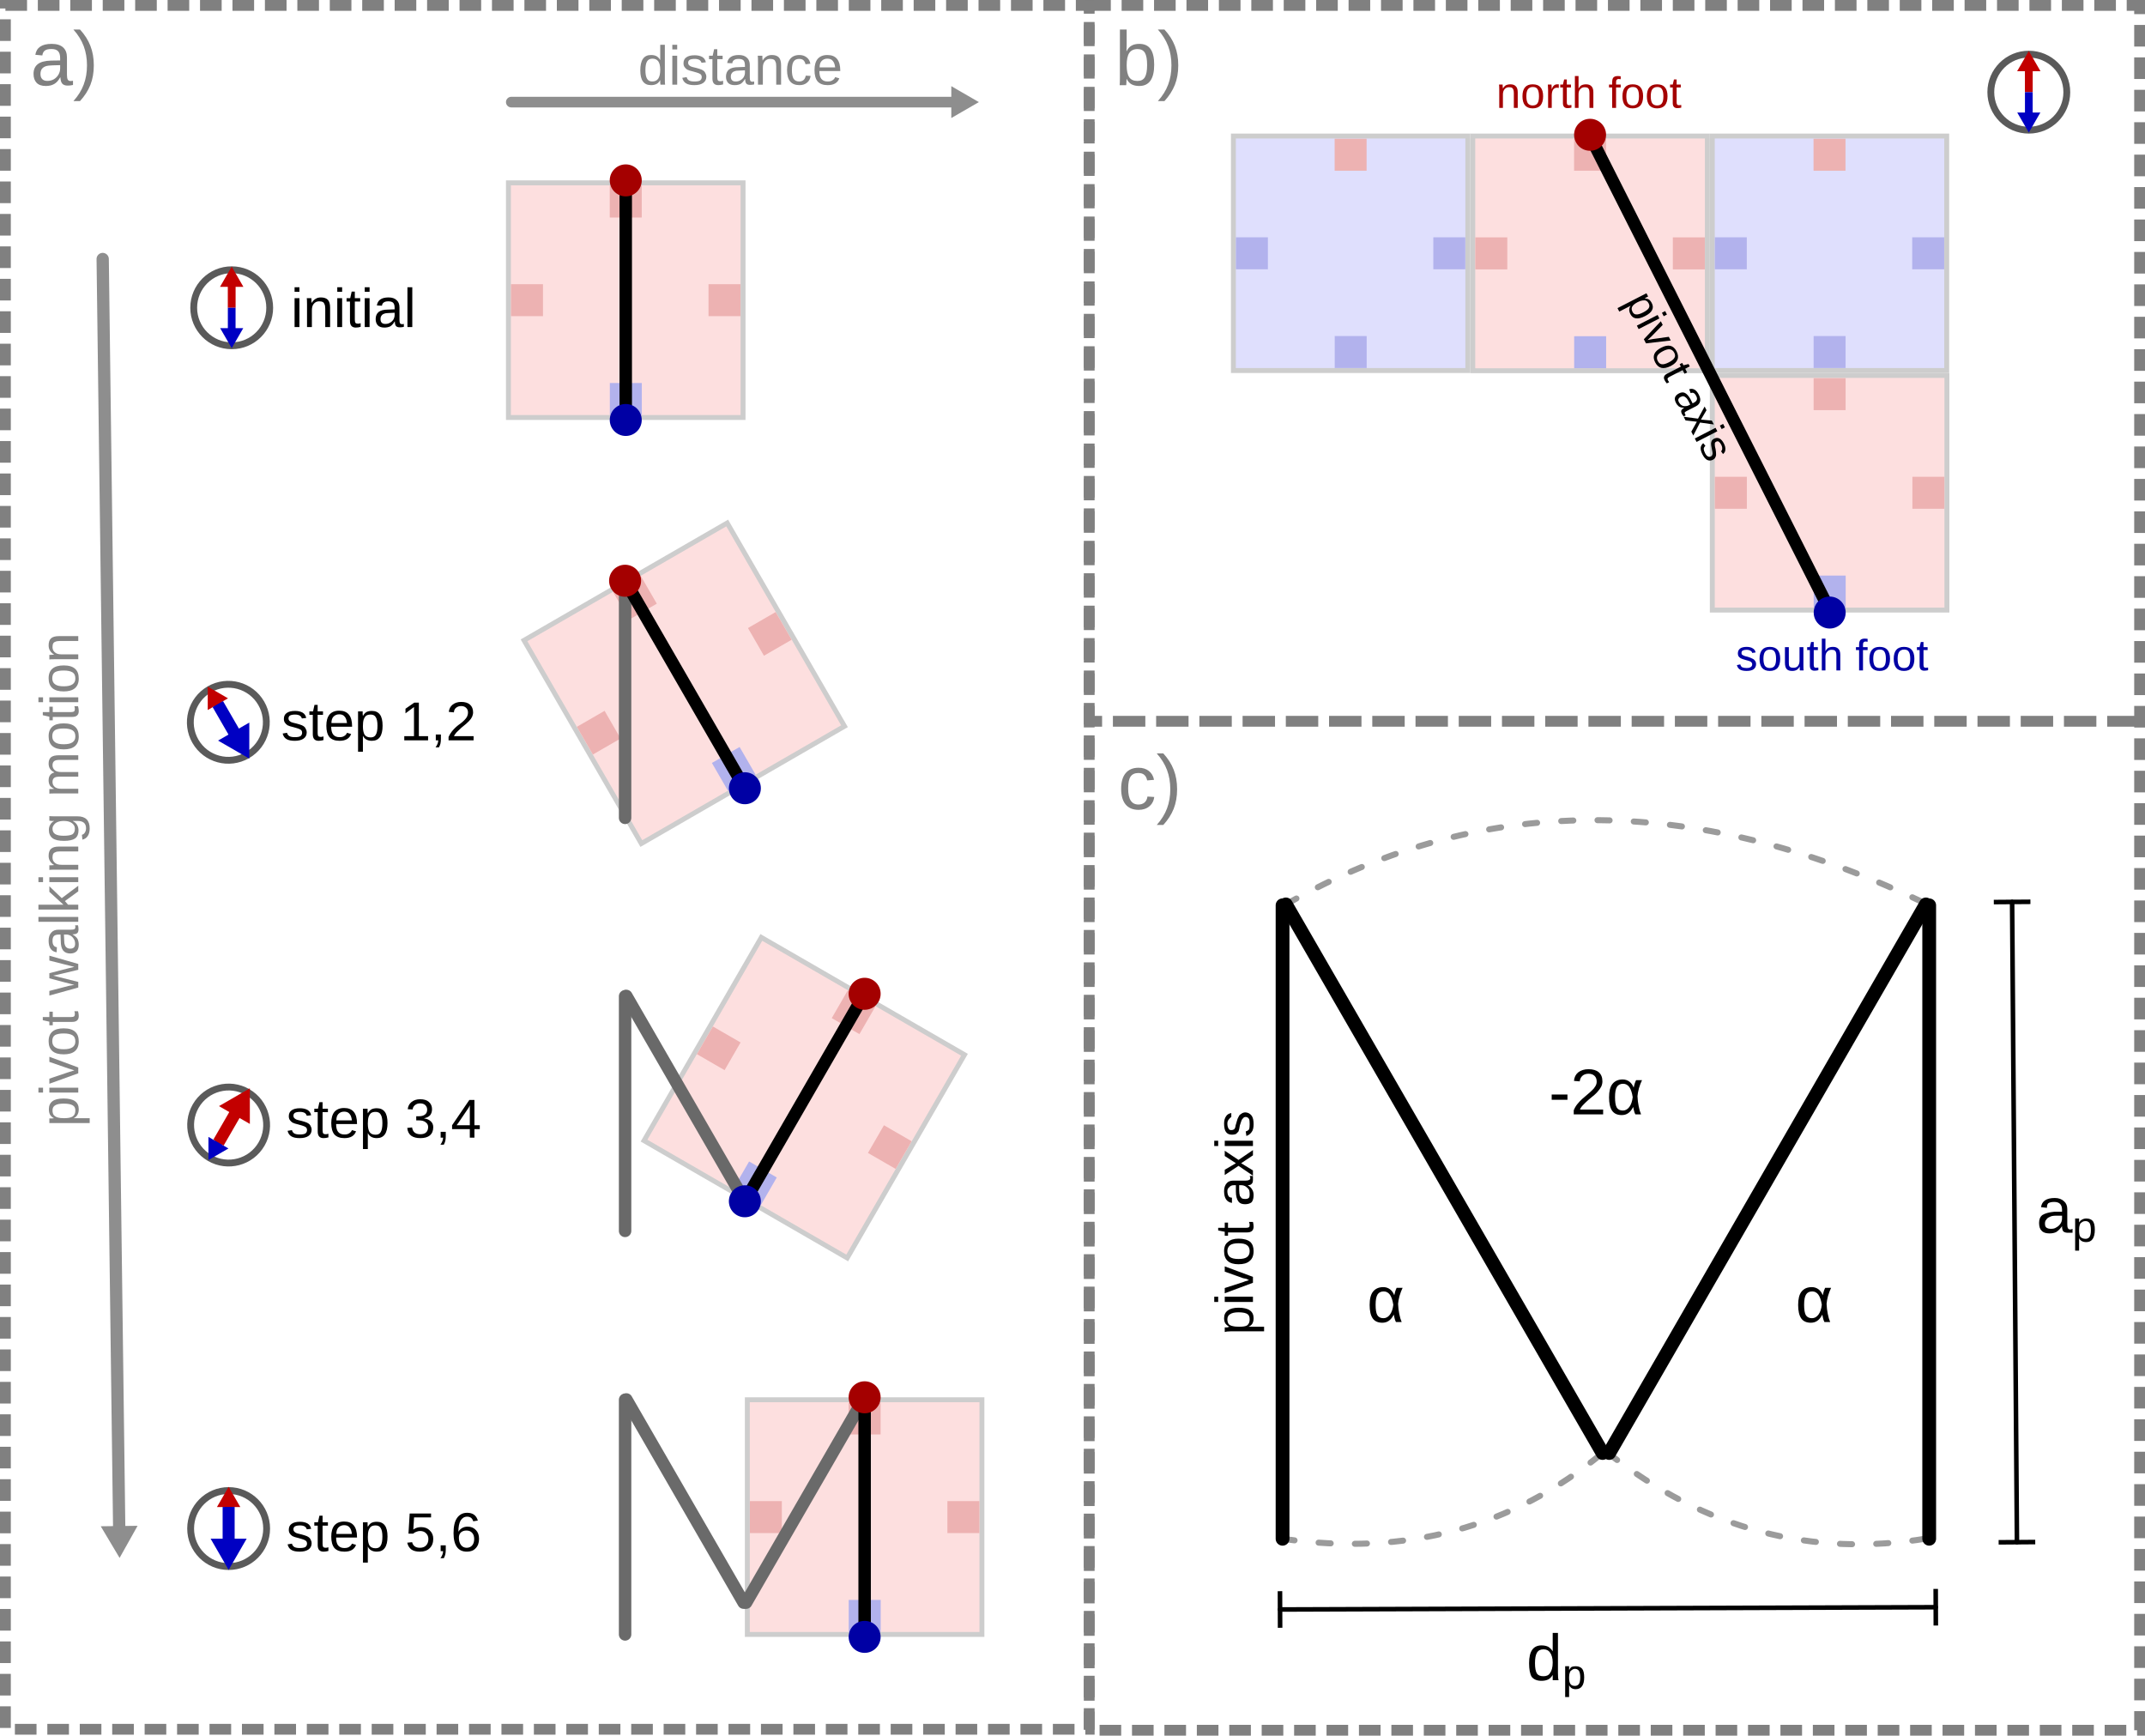
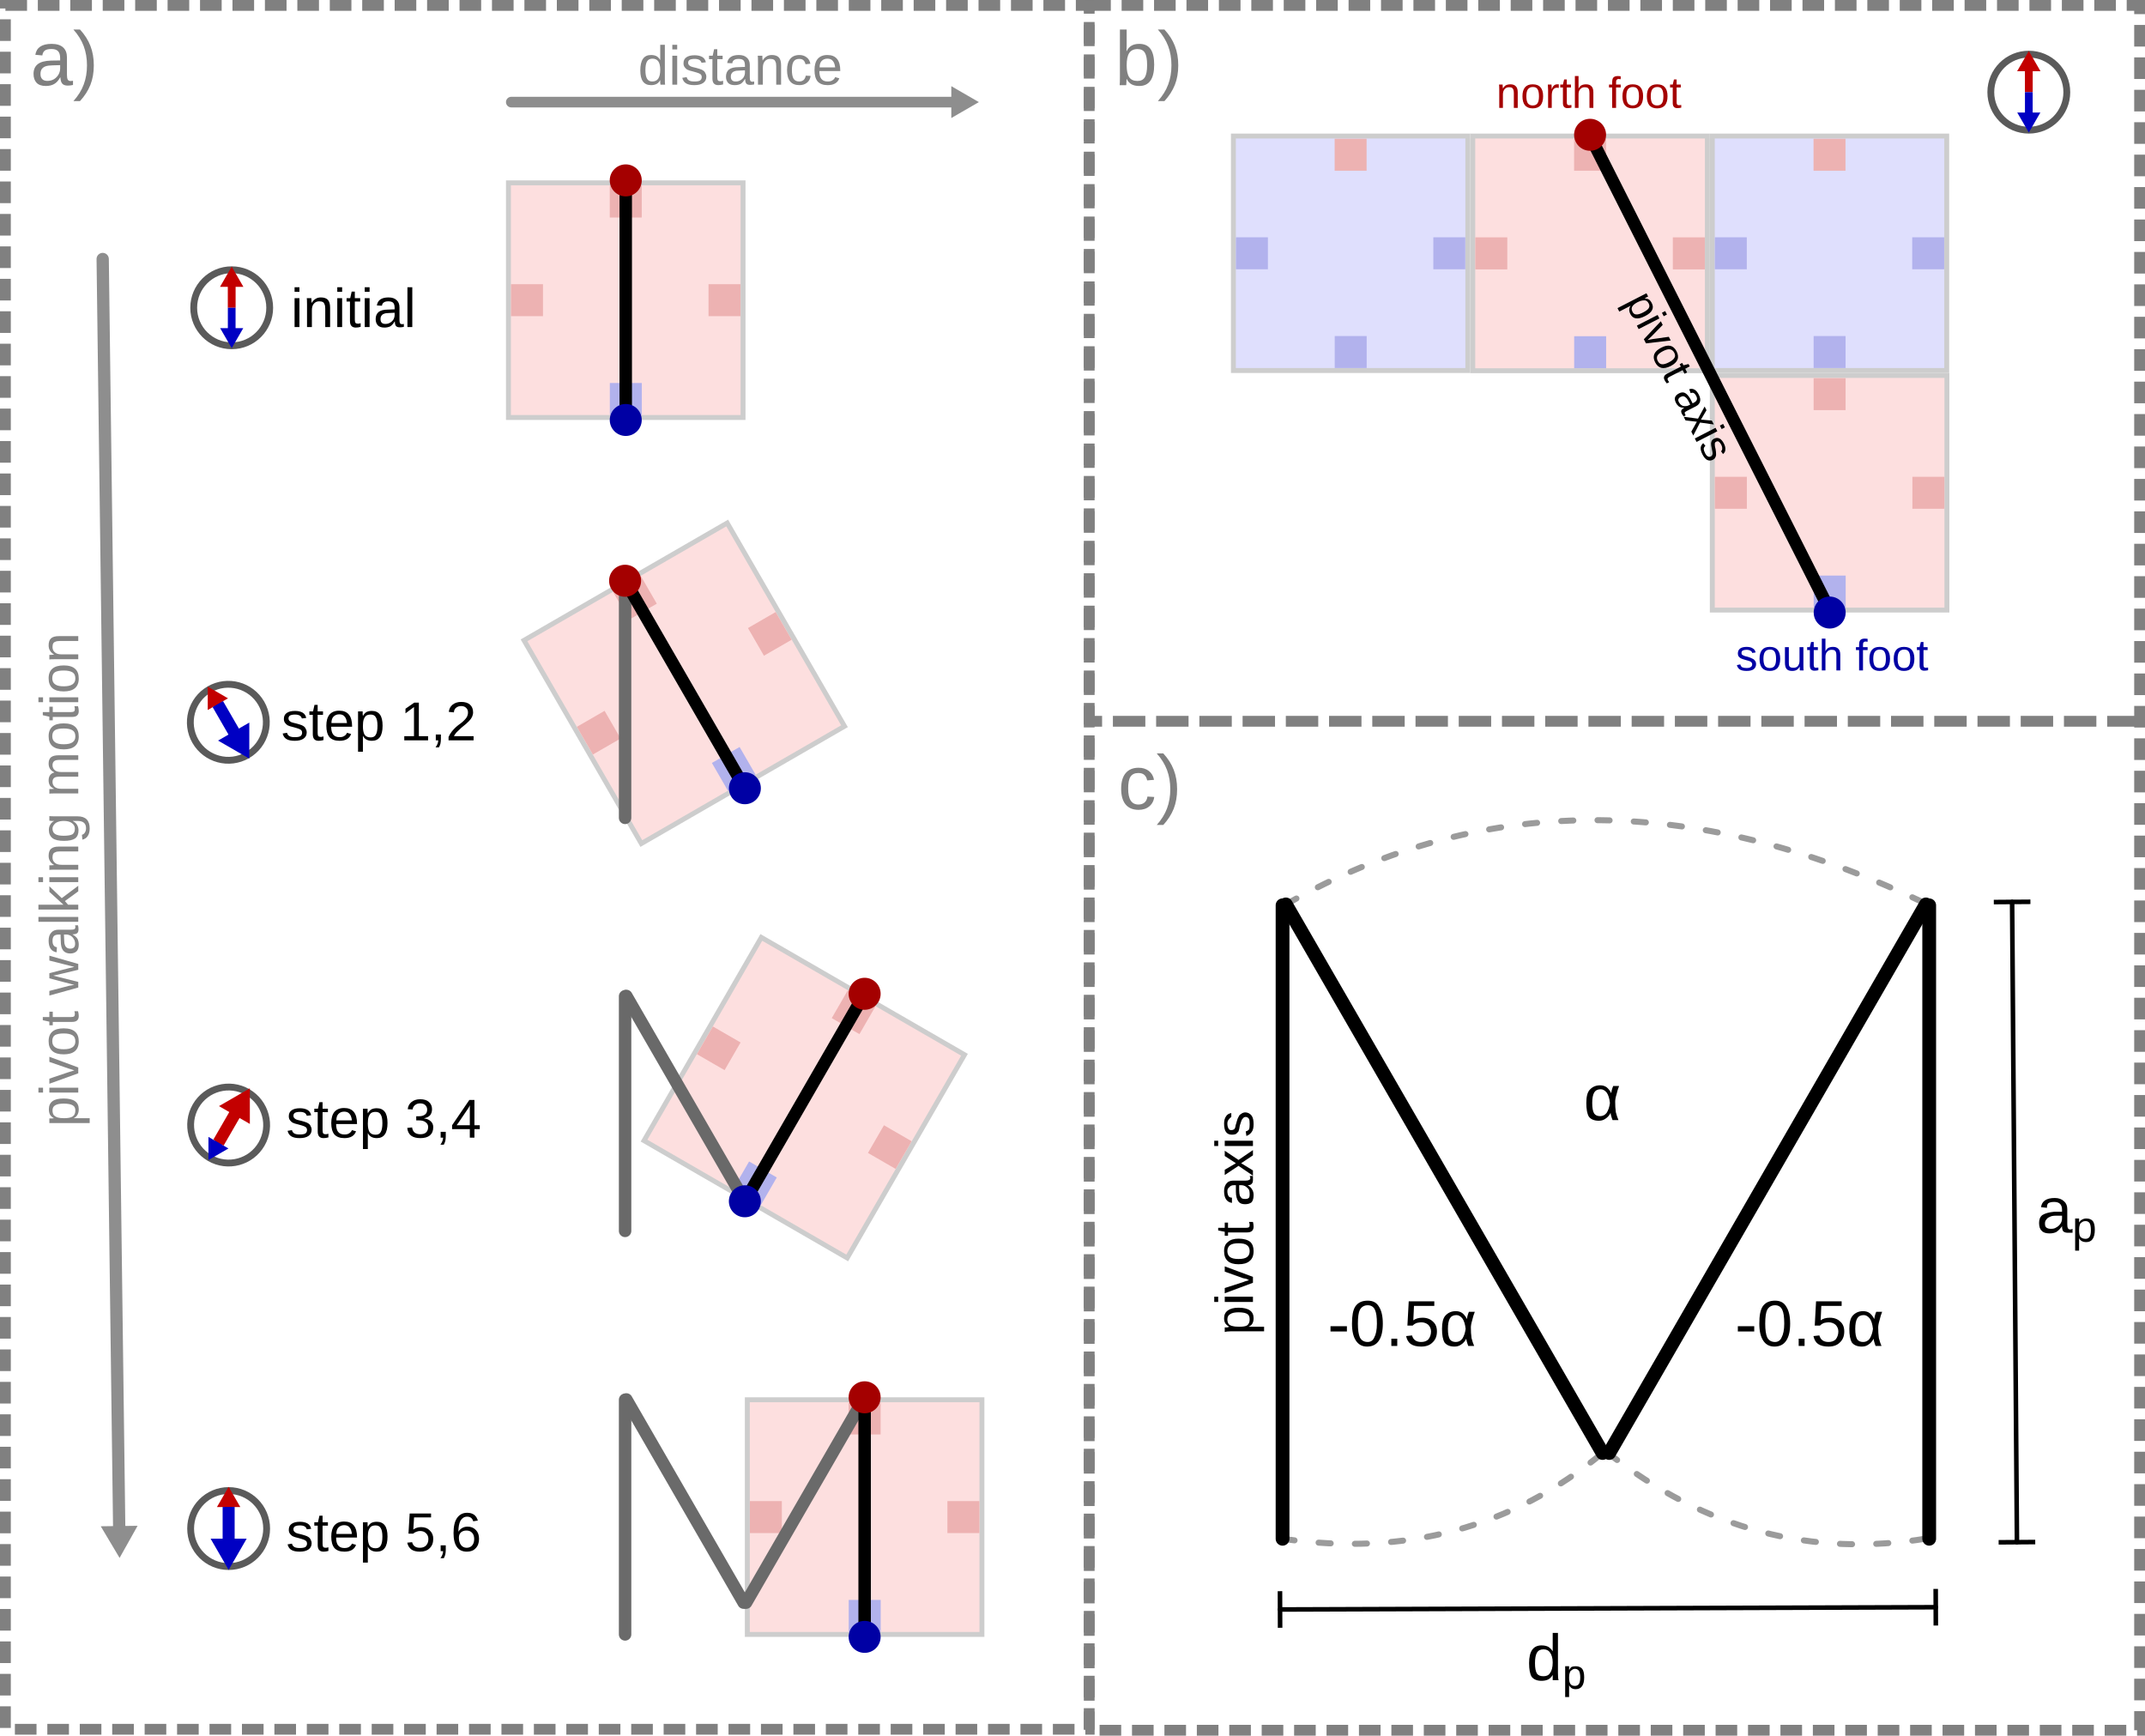
<svg xmlns="http://www.w3.org/2000/svg" width="137.941mm" height="111.6mm" viewBox="0 0 137.941 111.6" version="1.1" id="svg582">
  <defs id="defs579">
    <marker style="overflow:visible" id="marker39533" refX="0" refY="0" orient="auto" markerWidth="1" markerHeight="8" viewBox="0 0 1 8" preserveAspectRatio="xMidYMid">
      <path style="fill:none;stroke:context-stroke;stroke-width:1" d="M 0,4 V -4" id="path39531" />
    </marker>
    <marker style="overflow:visible" id="TriangleStart" refX="0" refY="0" orient="auto-start-reverse" markerWidth="2.595" markerHeight="3" viewBox="0 0 5.324 6.155" preserveAspectRatio="xMidYMid">
      <path transform="scale(0.5)" style="fill:context-stroke;fill-rule:evenodd;stroke:context-stroke;stroke-width:1pt" d="M 5.77,0 -2.88,5 V -5 Z" id="path135" />
    </marker>
    <marker style="overflow:visible" id="TriangleStart-1" refX="0" refY="0" orient="auto-start-reverse" markerWidth="3" markerHeight="3" viewBox="0 0 5.324 6.155" preserveAspectRatio="xMidYMid">
      <path transform="scale(0.5)" style="fill:context-stroke;fill-rule:evenodd;stroke:context-stroke;stroke-width:1pt" d="M 5.77,0 -2.88,5 V -5 Z" id="path135-2" />
    </marker>
    <marker style="overflow:visible" id="TriangleStart-3" refX="0" refY="0" orient="auto-start-reverse" markerWidth="3" markerHeight="3" viewBox="0 0 5.324 6.155" preserveAspectRatio="xMidYMid">
      <path transform="scale(0.5)" style="fill:context-stroke;fill-rule:evenodd;stroke:context-stroke;stroke-width:1pt" d="M 5.77,0 -2.88,5 V -5 Z" id="path135-6" />
    </marker>
    <marker style="overflow:visible" id="TriangleStart-1-7" refX="0" refY="0" orient="auto-start-reverse" markerWidth="3" markerHeight="3" viewBox="0 0 5.324 6.155" preserveAspectRatio="xMidYMid">
      <path transform="scale(0.5)" style="fill:context-stroke;fill-rule:evenodd;stroke:context-stroke;stroke-width:1pt" d="M 5.77,0 -2.88,5 V -5 Z" id="path135-2-5" />
    </marker>
    <marker style="overflow:visible" id="TriangleStart-3-9" refX="0" refY="0" orient="auto-start-reverse" markerWidth="3" markerHeight="3" viewBox="0 0 5.324 6.155" preserveAspectRatio="xMidYMid">
      <path transform="scale(0.5)" style="fill:context-stroke;fill-rule:evenodd;stroke:context-stroke;stroke-width:1pt" d="M 5.77,0 -2.88,5 V -5 Z" id="path135-6-1" />
    </marker>
    <marker style="overflow:visible" id="TriangleStart-1-7-2" refX="0" refY="0" orient="auto-start-reverse" markerWidth="3" markerHeight="3" viewBox="0 0 5.324 6.155" preserveAspectRatio="xMidYMid">
      <path transform="scale(0.5)" style="fill:context-stroke;fill-rule:evenodd;stroke:context-stroke;stroke-width:1pt" d="M 5.77,0 -2.88,5 V -5 Z" id="path135-2-5-7" />
    </marker>
    <marker style="overflow:visible" id="TriangleStart-1-7-25" refX="0" refY="0" orient="auto-start-reverse" markerWidth="3" markerHeight="3" viewBox="0 0 5.324 6.155" preserveAspectRatio="xMidYMid">
      <path transform="scale(0.5)" style="fill:context-stroke;fill-rule:evenodd;stroke:context-stroke;stroke-width:1pt" d="M 5.77,0 -2.88,5 V -5 Z" id="path135-2-5-4" />
    </marker>
    <marker style="overflow:visible" id="TriangleStart-3-7" refX="0" refY="0" orient="auto-start-reverse" markerWidth="3" markerHeight="3" viewBox="0 0 5.324 6.155" preserveAspectRatio="xMidYMid">
      <path transform="scale(0.5)" style="fill:context-stroke;fill-rule:evenodd;stroke:context-stroke;stroke-width:1pt" d="M 5.77,0 -2.88,5 V -5 Z" id="path135-6-4" />
    </marker>
    <marker style="overflow:visible" id="TriangleStart-0" refX="0" refY="0" orient="auto-start-reverse" markerWidth="2.595" markerHeight="3" viewBox="0 0 5.324 6.155" preserveAspectRatio="xMidYMid">
      <path transform="scale(0.5)" style="fill:context-stroke;fill-rule:evenodd;stroke:context-stroke;stroke-width:1pt" d="M 5.77,0 -2.88,5 V -5 Z" id="path135-7" />
    </marker>
    <marker style="overflow:visible" id="TriangleStart-1-8" refX="0" refY="0" orient="auto-start-reverse" markerWidth="3" markerHeight="3" viewBox="0 0 5.324 6.155" preserveAspectRatio="xMidYMid">
      <path transform="scale(0.5)" style="fill:context-stroke;fill-rule:evenodd;stroke:context-stroke;stroke-width:1pt" d="M 5.77,0 -2.88,5 V -5 Z" id="path135-2-6" />
    </marker>
    <rect x="575.823" y="8.122" width="28.757" height="30.628" id="rect14254-8-0" />
    <rect x="575.823" y="8.122" width="28.757" height="30.628" id="rect14254-8-0-7" />
    <rect x="575.823" y="8.122" width="28.757" height="30.628" id="rect14254-8-0-1" />
  </defs>
  <g id="layer1" style="opacity:1" transform="translate(-8.404208,10.74582)">
    <g id="g42631" transform="translate(-4.196447,-1.668381)">
      <g id="g5956" style="display:inline;opacity:1" transform="translate(70.56144,-35.02128)">
        <g id="g4746-9-1-2-0" transform="rotate(90,44.15202,46.81101)" style="opacity:0.302">
          <g id="g3873-5-36-9-6-9" transform="matrix(0,-0.2719861,0.2719861,0,29.17056,44.81489)">
            <rect style="fill:#9696fa;fill-opacity:1;stroke:#5a5a5a;stroke-width:1.165;stroke-opacity:1" id="rect234-3-0-4-6-1" width="55.428" height="55.428" x="22.082" y="10.522" />
            <rect style="fill:#c30000;fill-opacity:1;stroke:#c30000;stroke-width:1.165;stroke-opacity:1" id="rect1102-5-6-7-4-7" width="6.393" height="6.393" x="46.6" y="11.737" />
            <rect style="fill:#0000c3;fill-opacity:1;stroke:#0000c3;stroke-width:1.165;stroke-opacity:1" id="rect1102-3-6-2-8-9-7" width="6.393" height="6.393" x="23.264" y="35.04" />
            <rect style="fill:#0000c3;fill-opacity:1;stroke:#0100c3;stroke-width:1.165;stroke-opacity:1" id="rect1102-3-7-2-6-4-5-1" width="6.393" height="6.393" x="46.619" y="58.384" />
            <rect style="fill:#0000c3;fill-opacity:1;stroke:#0000c3;stroke-width:1.165;stroke-opacity:1" id="rect1102-6-9-1-5-0-1" width="6.393" height="6.393" x="69.933" y="35.04" />
          </g>
          <g id="g3873-5-3-8-0-4-5" transform="matrix(0,-0.2719861,0.2719861,0,29.17056,75.61178)">
            <rect style="fill:#9696fa;fill-opacity:1;stroke:#5a5a5a;stroke-width:1.165;stroke-opacity:1" id="rect234-3-6-7-3-8-9" width="55.428" height="55.428" x="22.082" y="10.522" />
            <rect style="fill:#c30000;fill-opacity:1;stroke:#c30000;stroke-width:1.165;stroke-opacity:1" id="rect1102-5-7-9-6-7-7" width="6.393" height="6.393" x="46.6" y="11.737" />
            <rect style="fill:#0000c3;fill-opacity:1;stroke:#0000c3;stroke-width:1.165;stroke-opacity:1" id="rect1102-3-6-5-2-1-1-7" width="6.393" height="6.393" x="23.264" y="35.04" />
            <rect style="fill:#0000c3;fill-opacity:1;stroke:#0100c3;stroke-width:1.165;stroke-opacity:1" id="rect1102-3-7-2-3-0-0-7-6" width="6.393" height="6.393" x="46.619" y="58.384" />
            <rect style="fill:#0000c3;fill-opacity:1;stroke:#0000c3;stroke-width:1.165;stroke-opacity:1" id="rect1102-6-9-5-2-6-2-7" width="6.393" height="6.393" x="69.933" y="35.04" />
          </g>
          <g id="g3873-3-3-7-3" transform="matrix(0,-0.2721945,0.2721945,0,44.56103,44.81937)">
            <rect style="fill:#fa9696;fill-opacity:1;stroke:#5a5a5a;stroke-width:1.165;stroke-opacity:1" id="rect234-7-2-2-6" width="55.428" height="55.428" x="22.082" y="10.522" />
            <rect style="fill:#c30000;fill-opacity:1;stroke:#c30000;stroke-width:1.165;stroke-opacity:1" id="rect1102-59-0-2-5" width="6.392" height="6.392" x="46.602" y="11.74" />
            <rect style="fill:#c30000;fill-opacity:1;stroke:#c30000;stroke-width:1.165;stroke-opacity:1" id="rect1102-3-2-6-6-6" width="6.392" height="6.392" x="23.267" y="35.042" />
            <rect style="fill:#0000c3;fill-opacity:1;stroke:#0100c3;stroke-width:1.165;stroke-opacity:1" id="rect1102-3-7-28-1-1-3" width="6.392" height="6.392" x="46.62" y="58.384" />
            <rect style="fill:#c30000;fill-opacity:1;stroke:#c30000;stroke-width:1.165;stroke-opacity:1" id="rect1102-6-97-5-0-9" width="6.392" height="6.392" x="69.934" y="35.042" />
          </g>
          <g id="g3873-6-3-5-6-4" transform="matrix(0,-0.2721945,0.2721945,0,29.16848,60.22371)">
            <rect style="fill:#fa9696;fill-opacity:1;stroke:#5a5a5a;stroke-width:1.165;stroke-opacity:1" id="rect234-2-6-4-1-8" width="55.428" height="55.428" x="22.082" y="10.522" />
            <rect style="fill:#c30000;fill-opacity:1;stroke:#c30000;stroke-width:1.165;stroke-opacity:1" id="rect1102-9-1-7-5-1" width="6.392" height="6.392" x="46.602" y="11.74" />
            <rect style="fill:#c30000;fill-opacity:1;stroke:#c30000;stroke-width:1.165;stroke-opacity:1" id="rect1102-3-1-2-6-9-2" width="6.392" height="6.392" x="23.267" y="35.042" />
            <rect style="fill:#0000c3;fill-opacity:1;stroke:#0100c3;stroke-width:1.165;stroke-opacity:1" id="rect1102-3-7-27-9-5-4-9" width="6.392" height="6.392" x="46.62" y="58.384" />
            <rect style="fill:#c30000;fill-opacity:1;stroke:#c30000;stroke-width:1.165;stroke-opacity:1" id="rect1102-6-0-3-6-9-3" width="6.392" height="6.392" x="69.934" y="35.042" />
          </g>
        </g>
        <g id="g5619">
          <path style="opacity:1;fill:none;fill-opacity:1;stroke:#000000;stroke-width:0.8;stroke-dasharray:none;stroke-opacity:1" d="M 44.294,34.692 59.698,65.171" id="path5611" />
          <circle style="opacity:1;fill:#0000a4;fill-opacity:1;stroke:none;stroke-width:0;stroke-dasharray:none" id="path3055-9-2" cx="59.703" cy="65.33" r="1.028" />
          <circle style="opacity:1;fill:#a40000;fill-opacity:1;stroke:none;stroke-width:0;stroke-dasharray:none" id="path3055-1" cx="44.294" cy="34.611" r="1.028" />
        </g>
      </g>
      <g id="g6699-8" transform="matrix(0.376992,0,0,0.376992,135.1898,-9.562228)">
        <circle style="fill:none;fill-opacity:1;stroke:#5a5a5a;stroke-width:1.165;stroke-opacity:1" id="path5840-8" cx="20.902" cy="17.005" r="6.482" />
        <path style="fill:none;fill-opacity:1;stroke:#c30000;stroke-width:1.33;stroke-dasharray:none;stroke-opacity:1;marker-start:url(#TriangleStart-0)" d="m 20.902,12.287 c 0,4.718 0,4.718 0,4.718" id="path6019-4" />
        <path style="fill:none;fill-opacity:1;stroke:#0000c3;stroke-width:1.315;stroke-dasharray:none;stroke-opacity:1;marker-start:url(#TriangleStart-1-8)" d="m 20.902,21.615 c 0,-4.61 0,-4.61 0,-4.61" id="path6019-7-3" />
      </g>
      <text xml:space="preserve" style="font-style:normal;font-variant:normal;font-weight:normal;font-stretch:normal;font-size:2.822px;font-family:Arial;-inkscape-font-specification:'Arial, Normal';font-variant-ligatures:normal;font-variant-caps:normal;font-variant-numeric:normal;font-variant-east-asian:normal;opacity:1;fill:#000000;fill-opacity:1;stroke:#8b8b8b;stroke-width:0;stroke-linecap:round;stroke-dasharray:none;stroke-opacity:1" x="62.64" y="-99.425" id="text36368-7-2" transform="rotate(62.81483)">
        <tspan id="tspan36366-1-7" style="font-style:normal;font-variant:normal;font-weight:normal;font-stretch:normal;font-size:2.822px;font-family:Arial;-inkscape-font-specification:'Arial, Normal';font-variant-ligatures:normal;font-variant-caps:normal;font-variant-numeric:normal;font-variant-east-asian:normal;fill:#000000;fill-opacity:1;stroke-width:0" x="62.64" y="-99.425">pivot axis</tspan>
      </text>
      <text xml:space="preserve" style="font-style:normal;font-variant:normal;font-weight:normal;font-stretch:normal;font-size:2.822px;font-family:Arial;-inkscape-font-specification:'Arial, Normal';font-variant-ligatures:normal;font-variant-caps:normal;font-variant-numeric:normal;font-variant-east-asian:normal;fill:#a40000;fill-opacity:1;stroke:#8b8b8b;stroke-width:0;stroke-linecap:round;stroke-dasharray:none;stroke-opacity:1" x="108.811" y="-2.141" id="text36368-7-26">
        <tspan id="tspan36366-1-1" style="font-style:normal;font-variant:normal;font-weight:normal;font-stretch:normal;font-size:2.822px;font-family:Arial;-inkscape-font-specification:'Arial, Normal';font-variant-ligatures:normal;font-variant-caps:normal;font-variant-numeric:normal;font-variant-east-asian:normal;fill:#a40000;fill-opacity:1;stroke-width:0" x="108.811" y="-2.141">north foot</tspan>
      </text>
      <text xml:space="preserve" style="font-style:normal;font-variant:normal;font-weight:normal;font-stretch:normal;font-size:2.822px;font-family:Arial;-inkscape-font-specification:'Arial, Normal';font-variant-ligatures:normal;font-variant-caps:normal;font-variant-numeric:normal;font-variant-east-asian:normal;fill:#0000a4;fill-opacity:1;stroke:#8b8b8b;stroke-width:0;stroke-linecap:round;stroke-dasharray:none;stroke-opacity:1" x="124.22" y="34.03" id="text36368-7-26-0">
        <tspan id="tspan36366-1-1-6" style="font-style:normal;font-variant:normal;font-weight:normal;font-stretch:normal;font-size:2.822px;font-family:Arial;-inkscape-font-specification:'Arial, Normal';font-variant-ligatures:normal;font-variant-caps:normal;font-variant-numeric:normal;font-variant-east-asian:normal;fill:#0000a4;fill-opacity:1;stroke-width:0" x="124.22" y="34.03">south foot</tspan>
      </text>
    </g>
    <rect style="opacity:1;fill:none;stroke:#808080;stroke-width:0.695;stroke-dasharray:1.391, 0.695;stroke-dashoffset:0;stroke-opacity:1" id="rect6196" width="69.697" height="110.841" x="8.752" y="-10.398" ry="0" />
    <g id="g42887">
      <g id="g5769" transform="translate(4.350742,4.153803)">
        <g id="g3873-6-3-5-6-4-3" transform="matrix(0.2721945,0,0,0.2721945,30.73975,-6.006352)" style="opacity:0.302">
          <rect style="fill:#fa9696;fill-opacity:1;stroke:#5a5a5a;stroke-width:1.165;stroke-opacity:1" id="rect234-2-6-4-1-8-6" width="55.428" height="55.428" x="22.082" y="10.522" />
          <rect style="fill:#c30000;fill-opacity:1;stroke:#c30000;stroke-width:1.165;stroke-opacity:1" id="rect1102-9-1-7-5-1-7" width="6.392" height="6.392" x="46.602" y="11.74" />
          <rect style="fill:#c30000;fill-opacity:1;stroke:#c30000;stroke-width:1.165;stroke-opacity:1" id="rect1102-3-1-2-6-9-2-5" width="6.392" height="6.392" x="23.267" y="35.042" />
          <rect style="fill:#0000c3;fill-opacity:1;stroke:#0100c3;stroke-width:1.165;stroke-opacity:1" id="rect1102-3-7-27-9-5-4-9-3" width="6.392" height="6.392" x="46.62" y="58.384" />
          <rect style="fill:#c30000;fill-opacity:1;stroke:#c30000;stroke-width:1.165;stroke-opacity:1" id="rect1102-6-0-3-6-9-3-5" width="6.392" height="6.392" x="69.934" y="35.042" />
        </g>
        <g id="g5609" style="display:inline;stroke-width:0.8;stroke-dasharray:none">
          <path style="opacity:1;fill:none;fill-opacity:1;stroke:#000000;stroke-width:0.8;stroke-dasharray:none;stroke-opacity:1" d="M 42.722,16.979 V 32.066" id="path4305" transform="translate(1.571937,-20.12079)" />
          <circle style="opacity:1;fill:#0000a4;fill-opacity:1;stroke:none;stroke-width:0.8;stroke-dasharray:none" id="path3055-9" cx="44.294" cy="12.104" r="1.028" />
          <circle style="opacity:1;fill:#a40000;fill-opacity:1;stroke:none;stroke-width:0.8;stroke-dasharray:none" id="path3055" cx="44.294" cy="-3.301" r="1.029" />
        </g>
      </g>
      <g id="g5769-2" transform="translate(4.30896,29.89691)">
        <g id="g3873-6-3-5-6-4-3-5" transform="matrix(0.2357274,-0.1360973,0.1360973,0.2357274,31.15694,1.054445)" style="opacity:0.302">
          <rect style="fill:#fa9696;fill-opacity:1;stroke:#5a5a5a;stroke-width:1.165;stroke-opacity:1" id="rect234-2-6-4-1-8-6-4" width="55.428" height="55.428" x="22.082" y="10.522" />
          <rect style="fill:#c30000;fill-opacity:1;stroke:#c30000;stroke-width:1.165;stroke-opacity:1" id="rect1102-9-1-7-5-1-7-7" width="6.392" height="6.392" x="46.602" y="11.74" />
          <rect style="fill:#c30000;fill-opacity:1;stroke:#c30000;stroke-width:1.165;stroke-opacity:1" id="rect1102-3-1-2-6-9-2-5-4" width="6.392" height="6.392" x="23.267" y="35.042" />
          <rect style="fill:#0000c3;fill-opacity:1;stroke:#0100c3;stroke-width:1.165;stroke-opacity:1" id="rect1102-3-7-27-9-5-4-9-3-4" width="6.392" height="6.392" x="46.62" y="58.384" />
          <rect style="fill:#c30000;fill-opacity:1;stroke:#c30000;stroke-width:1.165;stroke-opacity:1" id="rect1102-6-0-3-6-9-3-5-3" width="6.392" height="6.392" x="69.934" y="35.042" />
        </g>
        <path style="display:inline;opacity:1;fill:none;fill-opacity:1;stroke:#6b6b6b;stroke-width:0.8;stroke-linecap:round;stroke-dasharray:none;stroke-opacity:1" d="M 42.722,16.979 V 32.066" id="path4305-7" transform="translate(1.571937,-20.12079)" />
        <g id="g5609-0-8" style="display:inline;stroke-width:0.8;stroke-dasharray:none" transform="rotate(-30,44.29363,-3.300751)">
          <path style="opacity:1;fill:none;fill-opacity:1;stroke:#000000;stroke-width:0.8;stroke-dasharray:none;stroke-opacity:1" d="M 42.722,16.979 V 32.066" id="path4305-7-8" transform="translate(1.571937,-20.12079)" />
          <circle style="opacity:1;fill:#0000a4;fill-opacity:1;stroke:none;stroke-width:0.8;stroke-dasharray:none" id="path3055-9-8-4" cx="44.294" cy="12.104" r="1.028" />
          <circle style="opacity:1;fill:#a40000;fill-opacity:1;stroke:none;stroke-width:0.8;stroke-dasharray:none" id="path3055-6-3" cx="44.294" cy="-3.301" r="1.029" />
        </g>
      </g>
      <g id="g5769-2-0" transform="translate(4.30896,56.4541)">
        <g id="g3873-6-3-5-6-4-3-5-4" transform="matrix(0.2357274,0.1360973,-0.1360973,0.2357274,49.28194,-12.41065)" style="opacity:0.302">
          <rect style="fill:#fa9696;fill-opacity:1;stroke:#5a5a5a;stroke-width:1.165;stroke-opacity:1" id="rect234-2-6-4-1-8-6-4-8" width="55.428" height="55.428" x="22.082" y="10.522" />
          <rect style="fill:#c30000;fill-opacity:1;stroke:#c30000;stroke-width:1.165;stroke-opacity:1" id="rect1102-9-1-7-5-1-7-7-7" width="6.392" height="6.392" x="46.602" y="11.74" />
          <rect style="fill:#c30000;fill-opacity:1;stroke:#c30000;stroke-width:1.165;stroke-opacity:1" id="rect1102-3-1-2-6-9-2-5-4-1" width="6.392" height="6.392" x="23.267" y="35.042" />
          <rect style="fill:#0000c3;fill-opacity:1;stroke:#0100c3;stroke-width:1.165;stroke-opacity:1" id="rect1102-3-7-27-9-5-4-9-3-4-7" width="6.392" height="6.392" x="46.62" y="58.384" />
          <rect style="fill:#c30000;fill-opacity:1;stroke:#c30000;stroke-width:1.165;stroke-opacity:1" id="rect1102-6-0-3-6-9-3-5-3-2" width="6.392" height="6.392" x="69.934" y="35.042" />
        </g>
        <path style="display:inline;opacity:1;fill:none;fill-opacity:1;stroke:#696969;stroke-width:0.8;stroke-linecap:round;stroke-dasharray:none;stroke-opacity:1" d="M 42.722,16.979 V 32.066" id="path4305-7-2" transform="translate(1.571936,-20.12079)" />
        <path style="display:inline;opacity:1;fill:none;fill-opacity:1;stroke:#696969;stroke-width:0.8;stroke-linecap:round;stroke-dasharray:none;stroke-opacity:1" d="M 42.722,16.979 V 32.066" id="path4305-7-8-0" transform="rotate(-30,5.96176,3.826369)" />
        <g id="g5609-0-8-0-5" style="display:inline;stroke-width:0.8;stroke-dasharray:none" transform="rotate(30,51.9958,25.44415)">
          <path style="opacity:1;fill:none;fill-opacity:1;stroke:#000000;stroke-width:0.8;stroke-dasharray:none;stroke-opacity:1" d="M 42.722,16.979 V 32.066" id="path4305-7-8-6-9" transform="translate(1.571937,-20.12079)" />
          <circle style="opacity:1;fill:#0000a4;fill-opacity:1;stroke:none;stroke-width:0.8;stroke-dasharray:none" id="path3055-9-8-4-8-4" cx="44.294" cy="12.104" r="1.028" />
          <circle style="opacity:1;fill:#a40000;fill-opacity:1;stroke:none;stroke-width:0.8;stroke-dasharray:none" id="path3055-6-3-9-9" cx="44.294" cy="-3.301" r="1.029" />
        </g>
      </g>
      <g id="g5769-2-7" transform="translate(4.30896,82.39892)">
        <g id="g3873-6-3-5-6-4-3-5-1" transform="matrix(0.2721945,0,0,0.2721945,46.14366,-6.006353)" style="opacity:0.302">
          <rect style="fill:#fa9696;fill-opacity:1;stroke:#5a5a5a;stroke-width:1.165;stroke-opacity:1" id="rect234-2-6-4-1-8-6-4-1" width="55.428" height="55.428" x="22.082" y="10.522" />
          <rect style="fill:#c30000;fill-opacity:1;stroke:#c30000;stroke-width:1.165;stroke-opacity:1" id="rect1102-9-1-7-5-1-7-7-5" width="6.392" height="6.392" x="46.602" y="11.74" />
          <rect style="fill:#c30000;fill-opacity:1;stroke:#c30000;stroke-width:1.165;stroke-opacity:1" id="rect1102-3-1-2-6-9-2-5-4-9" width="6.392" height="6.392" x="23.267" y="35.042" />
          <rect style="fill:#0000c3;fill-opacity:1;stroke:#0100c3;stroke-width:1.165;stroke-opacity:1" id="rect1102-3-7-27-9-5-4-9-3-4-77" width="6.392" height="6.392" x="46.62" y="58.384" />
          <rect style="fill:#c30000;fill-opacity:1;stroke:#c30000;stroke-width:1.165;stroke-opacity:1" id="rect1102-6-0-3-6-9-3-5-3-6" width="6.392" height="6.392" x="69.934" y="35.042" />
        </g>
        <path style="display:inline;opacity:1;fill:none;fill-opacity:1;stroke:#6a6a6a;stroke-width:0.8;stroke-linecap:round;stroke-dasharray:none;stroke-opacity:1" d="M 42.722,16.979 V 32.066" id="path4305-7-6" transform="translate(1.571936,-20.12079)" />
        <path style="display:inline;opacity:1;fill:none;fill-opacity:1;stroke:#6a6a6a;stroke-width:0.8;stroke-linecap:round;stroke-dasharray:none;stroke-opacity:1" d="M 42.722,16.979 V 32.066" id="path4305-7-8-4" transform="rotate(-30,5.961761,3.82637)" />
        <path style="display:inline;opacity:1;fill:none;fill-opacity:1;stroke:#6a6a6a;stroke-width:0.8;stroke-linecap:round;stroke-dasharray:none;stroke-opacity:1" d="M 42.722,16.979 V 32.066" id="path4305-7-8-6-3" transform="rotate(30,88.75573,38.43781)" />
        <g id="g5609-0-8-2-8" style="display:inline;stroke-width:0.8;stroke-dasharray:none" transform="translate(15.40434)">
          <path style="opacity:1;fill:none;fill-opacity:1;stroke:#000000;stroke-width:0.8;stroke-dasharray:none;stroke-opacity:1" d="M 42.722,16.979 V 32.066" id="path4305-7-8-66-8" transform="translate(1.571937,-20.12079)" />
          <circle style="opacity:1;fill:#0000a4;fill-opacity:1;stroke:none;stroke-width:0.8;stroke-dasharray:none" id="path3055-9-8-4-4-5" cx="44.294" cy="12.104" r="1.028" />
          <circle style="opacity:1;fill:#a40000;fill-opacity:1;stroke:none;stroke-width:0.8;stroke-dasharray:none" id="path3055-6-3-95-0" cx="44.294" cy="-3.301" r="1.029" />
        </g>
      </g>
      <path style="fill:#000000;stroke:#8e8e8e;stroke-width:0.683;stroke-linecap:round;stroke-dasharray:none;stroke-opacity:1;marker-end:url(#TriangleStart)" d="M 41.284,-4.181 H 70.171" id="path34393" />
      <path style="fill:#000000;stroke:#8e8e8e;stroke-width:0.79;stroke-linecap:round;stroke-opacity:1;marker-end:url(#TriangleStart)" d="M 15.008,5.908 16.077,88.058" id="path34395" />
      <text xml:space="preserve" style="font-style:normal;font-variant:normal;font-weight:normal;font-stretch:normal;font-size:3.529px;font-family:Arial;-inkscape-font-specification:'Arial, Normal';font-variant-ligatures:normal;font-variant-caps:normal;font-variant-numeric:normal;font-variant-east-asian:normal;fill:#858585;fill-opacity:1;stroke:#8b8b8b;stroke-width:0;stroke-linecap:round;stroke-dasharray:none;stroke-opacity:1" x="49.425" y="-5.305" id="text34669" transform="scale(1.000293,0.9997071)">
        <tspan id="tspan34667" style="font-style:normal;font-variant:normal;font-weight:normal;font-stretch:normal;font-size:3.529px;font-family:Arial;-inkscape-font-specification:'Arial, Normal';font-variant-ligatures:normal;font-variant-caps:normal;font-variant-numeric:normal;font-variant-east-asian:normal;fill:#858585;fill-opacity:1;stroke:#8b8b8b;stroke-width:0;stroke-dasharray:none;stroke-opacity:1" x="49.425" y="-5.305">distance</tspan>
      </text>
      <text xml:space="preserve" style="font-style:normal;font-variant:normal;font-weight:normal;font-stretch:normal;font-size:3.528px;font-family:Arial;-inkscape-font-specification:'Arial, Normal';font-variant-ligatures:normal;font-variant-caps:normal;font-variant-numeric:normal;font-variant-east-asian:normal;fill:#858585;fill-opacity:1;stroke:#8b8b8b;stroke-width:0;stroke-linecap:round;stroke-dasharray:none;stroke-opacity:1" x="-61.701" y="13.437" id="text34669-6" transform="rotate(-90)">
        <tspan id="tspan34667-1" style="font-style:normal;font-variant:normal;font-weight:normal;font-stretch:normal;font-size:3.528px;font-family:Arial;-inkscape-font-specification:'Arial, Normal';font-variant-ligatures:normal;font-variant-caps:normal;font-variant-numeric:normal;font-variant-east-asian:normal;fill:#858585;fill-opacity:1;stroke:#8b8b8b;stroke-width:0;stroke-dasharray:none;stroke-opacity:1" x="-61.701" y="13.437">pivot walking motion</tspan>
      </text>
      <g id="g6699-3-0" transform="matrix(0.3264846,0.188496,-0.188496,0.3264846,19.48857,52.10085)" style="opacity:1">
        <circle style="fill:none;fill-opacity:1;stroke:#5a5a5a;stroke-width:1.165;stroke-opacity:1" id="path5840-5-9" cx="20.902" cy="17.005" r="6.482" />
        <path style="fill:none;fill-opacity:1;stroke:#0000c3;stroke-width:1.315;stroke-dasharray:none;stroke-opacity:1;marker-start:url(#TriangleStart-1-7-2)" d="m 20.902,21.615 c 0,-4.61 0,-4.61 0,-4.61" id="path6019-7-2-6" />
        <path style="opacity:1;fill:none;fill-opacity:1;stroke:#c30000;stroke-width:2.026;stroke-dasharray:none;stroke-opacity:1;marker-start:url(#TriangleStart-3-9)" d="m 20.902,13.279 c 0,7.187 0,7.187 0,7.187" id="path6019-6-3" />
      </g>
      <g id="g6699-3-0-1" transform="matrix(0.376992,0,0,0.376992,15.22754,81.12675)" style="opacity:1">
        <circle style="fill:none;fill-opacity:1;stroke:#5a5a5a;stroke-width:1.165;stroke-opacity:1" id="path5840-5-9-8" cx="20.902" cy="17.005" r="6.482" />
        <path style="opacity:1;fill:none;fill-opacity:1;stroke:#c30000;stroke-width:1.33;stroke-dasharray:none;stroke-opacity:1;marker-start:url(#TriangleStart-3-7)" d="m 20.902,12.189 c -1e-6,4.718 -1e-6,4.718 -1e-6,4.718" id="path6019-6-4" />
        <path style="opacity:1;fill:none;fill-opacity:1;stroke:#0000c3;stroke-width:2.05;stroke-dasharray:none;stroke-opacity:1;marker-start:url(#TriangleStart-1-7-25)" d="m 20.902,20.507 c 0,-7.19 0,-7.19 0,-7.19" id="path6019-7-2-3" />
      </g>
      <g id="g6699-3" transform="matrix(0.3264846,-0.188496,0.188496,0.3264846,13.05847,34.08385)" style="opacity:1">
        <circle style="fill:none;fill-opacity:1;stroke:#5a5a5a;stroke-width:1.165;stroke-opacity:1" id="path5840-5" r="6.482" cy="17.005" cx="20.902" />
        <path style="fill:none;fill-opacity:1;stroke:#c30000;stroke-width:1.33;stroke-dasharray:none;stroke-opacity:1;marker-start:url(#TriangleStart-3)" d="m 20.901,12.287 c 0,4.718 0,4.718 0,4.718" id="path6019-6" />
        <path style="fill:none;fill-opacity:1;stroke:#0000c3;stroke-width:2.05;stroke-dasharray:none;stroke-opacity:1;marker-start:url(#TriangleStart-1-7)" d="m 20.901,20.606 c 0,-7.19 0,-7.19 0,-7.19" id="path6019-7-2" />
      </g>
      <g id="g6699" transform="matrix(0.376992,0,0,0.376992,15.42505,2.632181)" style="opacity:1">
        <circle style="fill:none;fill-opacity:1;stroke:#5a5a5a;stroke-width:1.165;stroke-opacity:1" id="path5840" cx="20.902" cy="17.005" r="6.482" />
        <path style="fill:none;fill-opacity:1;stroke:#c30000;stroke-width:1.33;stroke-dasharray:none;stroke-opacity:1;marker-start:url(#TriangleStart)" d="m 20.902,12.287 c 0,4.718 0,4.718 0,4.718" id="path6019" />
        <path style="fill:none;fill-opacity:1;stroke:#0000c3;stroke-width:1.315;stroke-dasharray:none;stroke-opacity:1;marker-start:url(#TriangleStart-1)" d="m 20.902,21.615 c 0,-4.61 0,-4.61 0,-4.61" id="path6019-7" />
      </g>
      <text xml:space="preserve" style="font-style:normal;font-variant:normal;font-weight:normal;font-stretch:normal;font-size:3.528px;font-family:Arial;-inkscape-font-specification:'Arial, Normal';font-variant-ligatures:normal;font-variant-caps:normal;font-variant-numeric:normal;font-variant-east-asian:normal;fill:#000000;fill-opacity:1;stroke:#8b8b8b;stroke-width:0;stroke-linecap:round;stroke-dasharray:none;stroke-opacity:1" x="27.115" y="10.285" id="text36368">
        <tspan id="tspan36366" style="fill:#000000;fill-opacity:1;stroke-width:0" x="27.115" y="10.285">initial </tspan>
      </text>
      <text xml:space="preserve" style="font-style:normal;font-variant:normal;font-weight:normal;font-stretch:normal;font-size:3.528px;font-family:Arial;-inkscape-font-specification:'Arial, Normal';font-variant-ligatures:normal;font-variant-caps:normal;font-variant-numeric:normal;font-variant-east-asian:normal;fill:#000000;fill-opacity:1;stroke:#8b8b8b;stroke-width:0;stroke-linecap:round;stroke-dasharray:none;stroke-opacity:1" x="26.489" y="36.856" id="text36368-6">
        <tspan id="tspan36366-5" style="fill:#000000;fill-opacity:1;stroke-width:0" x="26.489" y="36.856">step 1,2 </tspan>
      </text>
      <text xml:space="preserve" style="font-style:normal;font-variant:normal;font-weight:normal;font-stretch:normal;font-size:3.528px;font-family:Arial;-inkscape-font-specification:'Arial, Normal';font-variant-ligatures:normal;font-variant-caps:normal;font-variant-numeric:normal;font-variant-east-asian:normal;fill:#000000;fill-opacity:1;stroke:#8b8b8b;stroke-width:0;stroke-linecap:round;stroke-dasharray:none;stroke-opacity:1" x="26.806" y="62.402" id="text36368-6-6">
        <tspan id="tspan36366-5-9" style="fill:#000000;fill-opacity:1;stroke-width:0" x="26.806" y="62.402">step 3,4 </tspan>
      </text>
      <text xml:space="preserve" style="font-style:normal;font-variant:normal;font-weight:normal;font-stretch:normal;font-size:3.528px;font-family:Arial;-inkscape-font-specification:'Arial, Normal';font-variant-ligatures:normal;font-variant-caps:normal;font-variant-numeric:normal;font-variant-east-asian:normal;fill:#000000;fill-opacity:1;stroke:#8b8b8b;stroke-width:0;stroke-linecap:round;stroke-dasharray:none;stroke-opacity:1" x="26.806" y="88.993" id="text36368-6-6-3">
        <tspan id="tspan36366-5-9-7" style="fill:#000000;fill-opacity:1;stroke-width:0" x="26.806" y="88.993">step 5,6 </tspan>
      </text>
    </g>
    <g id="g38507" transform="matrix(2.699612,0,0,2.699612,-329.8407,-167.5501)" style="stroke:#000000;stroke-width:0.328;stroke-dasharray:none;stroke-opacity:1">
      <path style="opacity:1;fill:none;fill-opacity:1;stroke:#9b9b9b;stroke-width:0.395;stroke-linecap:round;stroke-dasharray:0.791, 1.582;stroke-dashoffset:0;stroke-opacity:1" d="m 123.23,54.428 c 13.316,-7.597 27.365,-7.103 42.061,0.059" id="path38688" transform="matrix(0.3643513,0,0,0.3643513,111.0259,59.79408)" />
      <path style="opacity:1;fill:none;fill-opacity:1;stroke:#9b9b9b;stroke-width:0.144;stroke-linecap:round;stroke-dasharray:0.288, 0.576;stroke-dashoffset:0;stroke-opacity:1" d="m 155.846,94.734 c 2.94,0.424 5.475,-0.271 7.623,-2.043" id="path38688-2" transform="translate(-4.1596767e-6)" />
      <path style="opacity:1;fill:none;fill-opacity:1;stroke:#9b9b9b;stroke-width:0.144;stroke-linecap:round;stroke-dasharray:0.288, 0.576;stroke-dashoffset:0;stroke-opacity:1" d="m 163.587,92.682 c 2.334,1.837 4.877,2.503 7.623,2.042" id="path38688-2-6" transform="translate(-4.1596767e-6)" />
      <path style="display:inline;fill:none;fill-opacity:1;stroke:#000000;stroke-width:0.328;stroke-linecap:round;stroke-dasharray:none;stroke-opacity:1" d="M 155.846,79.646 V 94.734" id="path4305-7-6-1" />
      <path style="display:inline;opacity:1;fill:none;fill-opacity:1;stroke:#000000;stroke-width:0.328;stroke-linecap:round;stroke-dasharray:none;stroke-opacity:1" d="M 42.722,16.979 V 32.066" id="path4305-7-8-66-8-0" transform="translate(128.5279,62.66787)" />
      <path style="display:inline;fill:none;fill-opacity:1;stroke:#000000;stroke-width:0.328;stroke-linecap:round;stroke-dasharray:none;stroke-opacity:1" d="m 155.925,79.625 7.544,13.066" id="path4305-7-8-4-4" />
      <path style="display:inline;fill:none;fill-opacity:1;stroke:#000000;stroke-width:0.328;stroke-linecap:round;stroke-dasharray:none;stroke-opacity:1" d="m 171.171,79.625 -7.544,13.066" id="path4305-7-8-6-3-9" />
-       <text xml:space="preserve" style="font-style:normal;font-variant:normal;font-weight:normal;font-stretch:normal;font-size:4.233px;font-family:Arial;-inkscape-font-specification:'Arial, Normal';font-variant-ligatures:normal;font-variant-caps:normal;font-variant-numeric:normal;font-variant-east-asian:normal;opacity:1;fill:#000000;fill-opacity:1;stroke:#6c6c6c;stroke-width:0;stroke-linecap:round;stroke-dasharray:none;stroke-dashoffset:0;stroke-opacity:1" x="128.534" y="81.726" id="text38906" transform="matrix(0.3643513,0,0,0.3643513,111.0259,59.79408)">
-         <tspan id="tspan38904" style="font-style:normal;font-variant:normal;font-weight:normal;font-stretch:normal;font-size:4.233px;font-family:Arial;-inkscape-font-specification:'Arial, Normal';font-variant-ligatures:normal;font-variant-caps:normal;font-variant-numeric:normal;font-variant-east-asian:normal;fill:#000000;fill-opacity:1;stroke-width:0;stroke-dasharray:none;stroke-dashoffset:0" x="128.534" y="81.726">α</tspan>
-       </text>
-       <text xml:space="preserve" style="font-style:normal;font-variant:normal;font-weight:normal;font-stretch:normal;font-size:4.233px;font-family:Arial;-inkscape-font-specification:'Arial, Normal';font-variant-ligatures:normal;font-variant-caps:normal;font-variant-numeric:normal;font-variant-east-asian:normal;opacity:1;fill:#000000;fill-opacity:1;stroke:#6c6c6c;stroke-width:0;stroke-linecap:round;stroke-dasharray:none;stroke-dashoffset:0;stroke-opacity:1" x="156.55" y="81.726" id="text38906-9" transform="matrix(0.3643513,0,0,0.3643513,111.0259,59.79408)">
-         <tspan id="tspan38904-5" style="font-style:normal;font-variant:normal;font-weight:normal;font-stretch:normal;font-size:4.233px;font-family:Arial;-inkscape-font-specification:'Arial, Normal';font-variant-ligatures:normal;font-variant-caps:normal;font-variant-numeric:normal;font-variant-east-asian:normal;fill:#000000;fill-opacity:1;stroke-width:0;stroke-dasharray:none;stroke-dashoffset:0" x="156.55" y="81.726">α</tspan>
-       </text>
-       <text xml:space="preserve" style="font-style:normal;font-variant:normal;font-weight:normal;font-stretch:normal;font-size:4.233px;font-family:Arial;-inkscape-font-specification:'Arial, Normal';font-variant-ligatures:normal;font-variant-caps:normal;font-variant-numeric:normal;font-variant-east-asian:normal;opacity:1;fill:#000000;fill-opacity:1;stroke:#6c6c6c;stroke-width:0;stroke-linecap:round;stroke-dasharray:none;stroke-dashoffset:0;stroke-opacity:1" x="140.423" y="68.153" id="text38906-6" transform="matrix(0.3643513,0,0,0.3643513,111.0259,59.79408)">
-         <tspan id="tspan38904-4" style="font-style:normal;font-variant:normal;font-weight:normal;font-stretch:normal;font-size:4.233px;font-family:Arial;-inkscape-font-specification:'Arial, Normal';font-variant-ligatures:normal;font-variant-caps:normal;font-variant-numeric:normal;font-variant-east-asian:normal;fill:#000000;fill-opacity:1;stroke-width:0;stroke-dasharray:none;stroke-dashoffset:0" x="140.423" y="68.153">-2α</tspan>
+       <text xml:space="preserve" style="font-style:normal;font-variant:normal;font-weight:normal;font-stretch:normal;font-size:1.542px;font-family:Arial;-inkscape-font-specification:'Arial, Normal';font-variant-ligatures:normal;font-variant-caps:normal;font-variant-numeric:normal;font-variant-east-asian:normal;opacity:1;fill:#000000;fill-opacity:1;stroke:#6c6c6c;stroke-width:0;stroke-linecap:round;stroke-dasharray:none;stroke-dashoffset:0;stroke-opacity:1" x="156.924" y="90.141" id="text38906">
+         <tspan id="tspan38904" style="font-style:normal;font-variant:normal;font-weight:normal;font-stretch:normal;font-size:1.542px;font-family:Arial;-inkscape-font-specification:'Arial, Normal';font-variant-ligatures:normal;font-variant-caps:normal;font-variant-numeric:normal;font-variant-east-asian:normal;fill:#000000;fill-opacity:1;stroke-width:0;stroke-dasharray:none;stroke-dashoffset:0" x="156.924" y="90.141">-0.5α</tspan>
+       </text>
+       <text xml:space="preserve" style="font-style:normal;font-variant:normal;font-weight:normal;font-stretch:normal;font-size:1.542px;font-family:Arial;-inkscape-font-specification:'Arial, Normal';font-variant-ligatures:normal;font-variant-caps:normal;font-variant-numeric:normal;font-variant-east-asian:normal;opacity:1;fill:#000000;fill-opacity:1;stroke:#6c6c6c;stroke-width:0;stroke-linecap:round;stroke-dasharray:none;stroke-dashoffset:0;stroke-opacity:1" x="166.629" y="90.141" id="text38906-9">
+         <tspan id="tspan38904-5" style="font-style:normal;font-variant:normal;font-weight:normal;font-stretch:normal;font-size:1.542px;font-family:Arial;-inkscape-font-specification:'Arial, Normal';font-variant-ligatures:normal;font-variant-caps:normal;font-variant-numeric:normal;font-variant-east-asian:normal;fill:#000000;fill-opacity:1;stroke-width:0;stroke-dasharray:none;stroke-dashoffset:0" x="166.629" y="90.141">-0.5α</tspan>
+       </text>
+       <text xml:space="preserve" style="font-style:normal;font-variant:normal;font-weight:normal;font-stretch:normal;font-size:1.542px;font-family:Arial;-inkscape-font-specification:'Arial, Normal';font-variant-ligatures:normal;font-variant-caps:normal;font-variant-numeric:normal;font-variant-east-asian:normal;opacity:1;fill:#000000;fill-opacity:1;stroke:#6c6c6c;stroke-width:0;stroke-linecap:round;stroke-dasharray:none;stroke-dashoffset:0;stroke-opacity:1" x="163.019" y="84.761" id="text38906-6">
+         <tspan id="tspan38904-4" style="font-style:normal;font-variant:normal;font-weight:normal;font-stretch:normal;font-size:1.542px;font-family:Arial;-inkscape-font-specification:'Arial, Normal';font-variant-ligatures:normal;font-variant-caps:normal;font-variant-numeric:normal;font-variant-east-asian:normal;fill:#000000;fill-opacity:1;stroke-width:0;stroke-dasharray:none;stroke-dashoffset:0" x="163.019" y="84.761">α</tspan>
      </text>
      <path style="fill:none;fill-opacity:1;stroke:#000000;stroke-width:0.109;stroke-linecap:round;stroke-dasharray:none;stroke-dashoffset:0;stroke-opacity:1;marker-start:url(#marker39533);marker-end:url(#marker39533)" d="m 173.225,79.566 0.115,15.249" id="path39146" />
      <text xml:space="preserve" style="font-style:normal;font-variant:normal;font-weight:normal;font-stretch:normal;font-size:1.542px;font-family:Arial;-inkscape-font-specification:'Arial, Normal';font-variant-ligatures:normal;font-variant-caps:normal;font-variant-numeric:normal;font-variant-east-asian:normal;fill:#000000;fill-opacity:1;stroke:none;stroke-width:0;stroke-linecap:round;stroke-dasharray:none;stroke-dashoffset:0;stroke-opacity:1" x="173.805" y="87.446" id="text40573">
        <tspan id="tspan40571" style="font-style:normal;font-variant:normal;font-weight:normal;font-stretch:normal;font-size:1.542px;font-family:Arial;-inkscape-font-specification:'Arial, Normal';font-variant-ligatures:normal;font-variant-caps:normal;font-variant-numeric:normal;font-variant-east-asian:normal;fill:#000000;fill-opacity:1;stroke:none;stroke-width:0;stroke-dasharray:none" x="173.805" y="87.446">a<tspan style="font-style:normal;font-variant:normal;font-weight:normal;font-stretch:normal;font-size:1.028px;font-family:Arial;-inkscape-font-specification:'Arial, Normal';font-variant-ligatures:normal;font-variant-caps:normal;font-variant-numeric:normal;font-variant-east-asian:normal;baseline-shift:sub;fill:#000000;fill-opacity:1;stroke:none;stroke-width:0;stroke-dasharray:none" id="tspan40575">p</tspan>
        </tspan>
      </text>
      <text xml:space="preserve" style="font-style:normal;font-variant:normal;font-weight:normal;font-stretch:normal;font-size:1.542px;font-family:Arial;-inkscape-font-specification:'Arial, Normal';font-variant-ligatures:normal;font-variant-caps:normal;font-variant-numeric:normal;font-variant-east-asian:normal;fill:#000000;fill-opacity:1;stroke:none;stroke-width:0;stroke-linecap:round;stroke-dasharray:none;stroke-dashoffset:0;stroke-opacity:1" x="161.657" y="98.102" id="text40573-0">
        <tspan id="tspan40571-4" style="font-style:normal;font-variant:normal;font-weight:normal;font-stretch:normal;font-size:1.542px;font-family:Arial;-inkscape-font-specification:'Arial, Normal';font-variant-ligatures:normal;font-variant-caps:normal;font-variant-numeric:normal;font-variant-east-asian:normal;fill:#000000;fill-opacity:1;stroke:none;stroke-width:0;stroke-dasharray:none" x="161.657" y="98.102">d<tspan style="font-size:65%;baseline-shift:sub;fill:#000000;fill-opacity:1" id="tspan40962">p</tspan>
        </tspan>
      </text>
      <path style="fill:none;fill-opacity:1;stroke:#000000;stroke-width:0.109;stroke-linecap:round;stroke-dasharray:none;stroke-dashoffset:0;stroke-opacity:1;marker-start:url(#marker39533);marker-end:url(#marker39533)" d="m 155.786,96.418 15.62,-0.054" id="path40739" />
      <text xml:space="preserve" style="font-style:normal;font-variant:normal;font-weight:normal;font-stretch:normal;font-size:1.285px;font-family:Arial;-inkscape-font-specification:'Arial, Normal';font-variant-ligatures:normal;font-variant-caps:normal;font-variant-numeric:normal;font-variant-east-asian:normal;opacity:1;fill:#000000;fill-opacity:1;stroke:#8b8b8b;stroke-width:0;stroke-linecap:round;stroke-dasharray:none;stroke-opacity:1" x="-89.887" y="155.138" id="text36368-7" transform="rotate(-90)">
        <tspan id="tspan36366-1" style="fill:#000000;fill-opacity:1;stroke-width:0" x="-89.887" y="155.138">pivot axis</tspan>
      </text>
+       <text xml:space="preserve" style="font-size:1.829px;font-family:Arial;-inkscape-font-specification:'Arial, Normal';fill:none;stroke-width:0.144;stroke-dasharray:0.288, 0.576" x="157.629" y="88.745" id="text711">
+         <tspan id="tspan709" style="stroke-width:0.144" x="157.629" y="88.745" />
+       </text>
    </g>
    <rect style="fill:none;stroke:#808080;stroke-width:0.695;stroke-dasharray:1.39, 0.695;stroke-dashoffset:0;stroke-opacity:1" id="rect6196-9" width="67.549" height="110.904" x="78.449" y="-10.398" />
    <path style="fill:none;fill-opacity:1;stroke:#808080;stroke-width:0.695;stroke-linecap:butt;stroke-dasharray:2.085, 0.695;stroke-dashoffset:0;stroke-opacity:1" d="M 145.998,35.631 H 78.449" id="path43063" />
    <text xml:space="preserve" transform="matrix(0.2645833,0,0,0.2645833,-142.0036,-11.86415)" id="text14252-6-6" style="font-style:normal;font-variant:normal;font-weight:normal;font-stretch:normal;font-size:18.667px;font-family:Arial;-inkscape-font-specification:'Arial, Normal';font-variant-ligatures:normal;font-variant-caps:normal;font-variant-numeric:normal;font-variant-east-asian:normal;white-space:pre;shape-inside:url(#rect14254-8-0);display:inline;fill:#808080;stroke:#808080;stroke-width:0;stroke-dasharray:none;stroke-dashoffset:0;stroke-opacity:1">
-       <tspan x="575.824" y="24.935" id="tspan1559">a)</tspan>
+       <tspan x="575.824" y="24.935" id="tspan1741">a)</tspan>
    </text>
    <text xml:space="preserve" transform="matrix(0.2645833,0,0,0.2645833,-72.264,-11.86415)" id="text14252-6-6-7" style="font-style:normal;font-variant:normal;font-weight:normal;font-stretch:normal;font-size:18.667px;font-family:Arial;-inkscape-font-specification:'Arial, Normal';font-variant-ligatures:normal;font-variant-caps:normal;font-variant-numeric:normal;font-variant-east-asian:normal;white-space:pre;shape-inside:url(#rect14254-8-0-7);display:inline;fill:#808080;stroke:#808080;stroke-width:0;stroke-dasharray:none;stroke-dashoffset:0;stroke-opacity:1">
-       <tspan x="575.824" y="24.935" id="tspan1561">b)</tspan>
+       <tspan x="575.824" y="24.935" id="tspan1743">b)</tspan>
    </text>
    <text xml:space="preserve" transform="matrix(0.2645833,0,0,0.2645833,-72.06034,34.67988)" id="text14252-6-6-1" style="font-style:normal;font-variant:normal;font-weight:normal;font-stretch:normal;font-size:18.667px;font-family:Arial;-inkscape-font-specification:'Arial, Normal';font-variant-ligatures:normal;font-variant-caps:normal;font-variant-numeric:normal;font-variant-east-asian:normal;white-space:pre;shape-inside:url(#rect14254-8-0-1);display:inline;fill:#808080;stroke:#808080;stroke-width:0;stroke-dasharray:none;stroke-dashoffset:0;stroke-opacity:1">
-       <tspan x="575.824" y="24.935" id="tspan1563">c)</tspan>
+       <tspan x="575.824" y="24.935" id="tspan1745">c)</tspan>
    </text>
  </g>
</svg>
